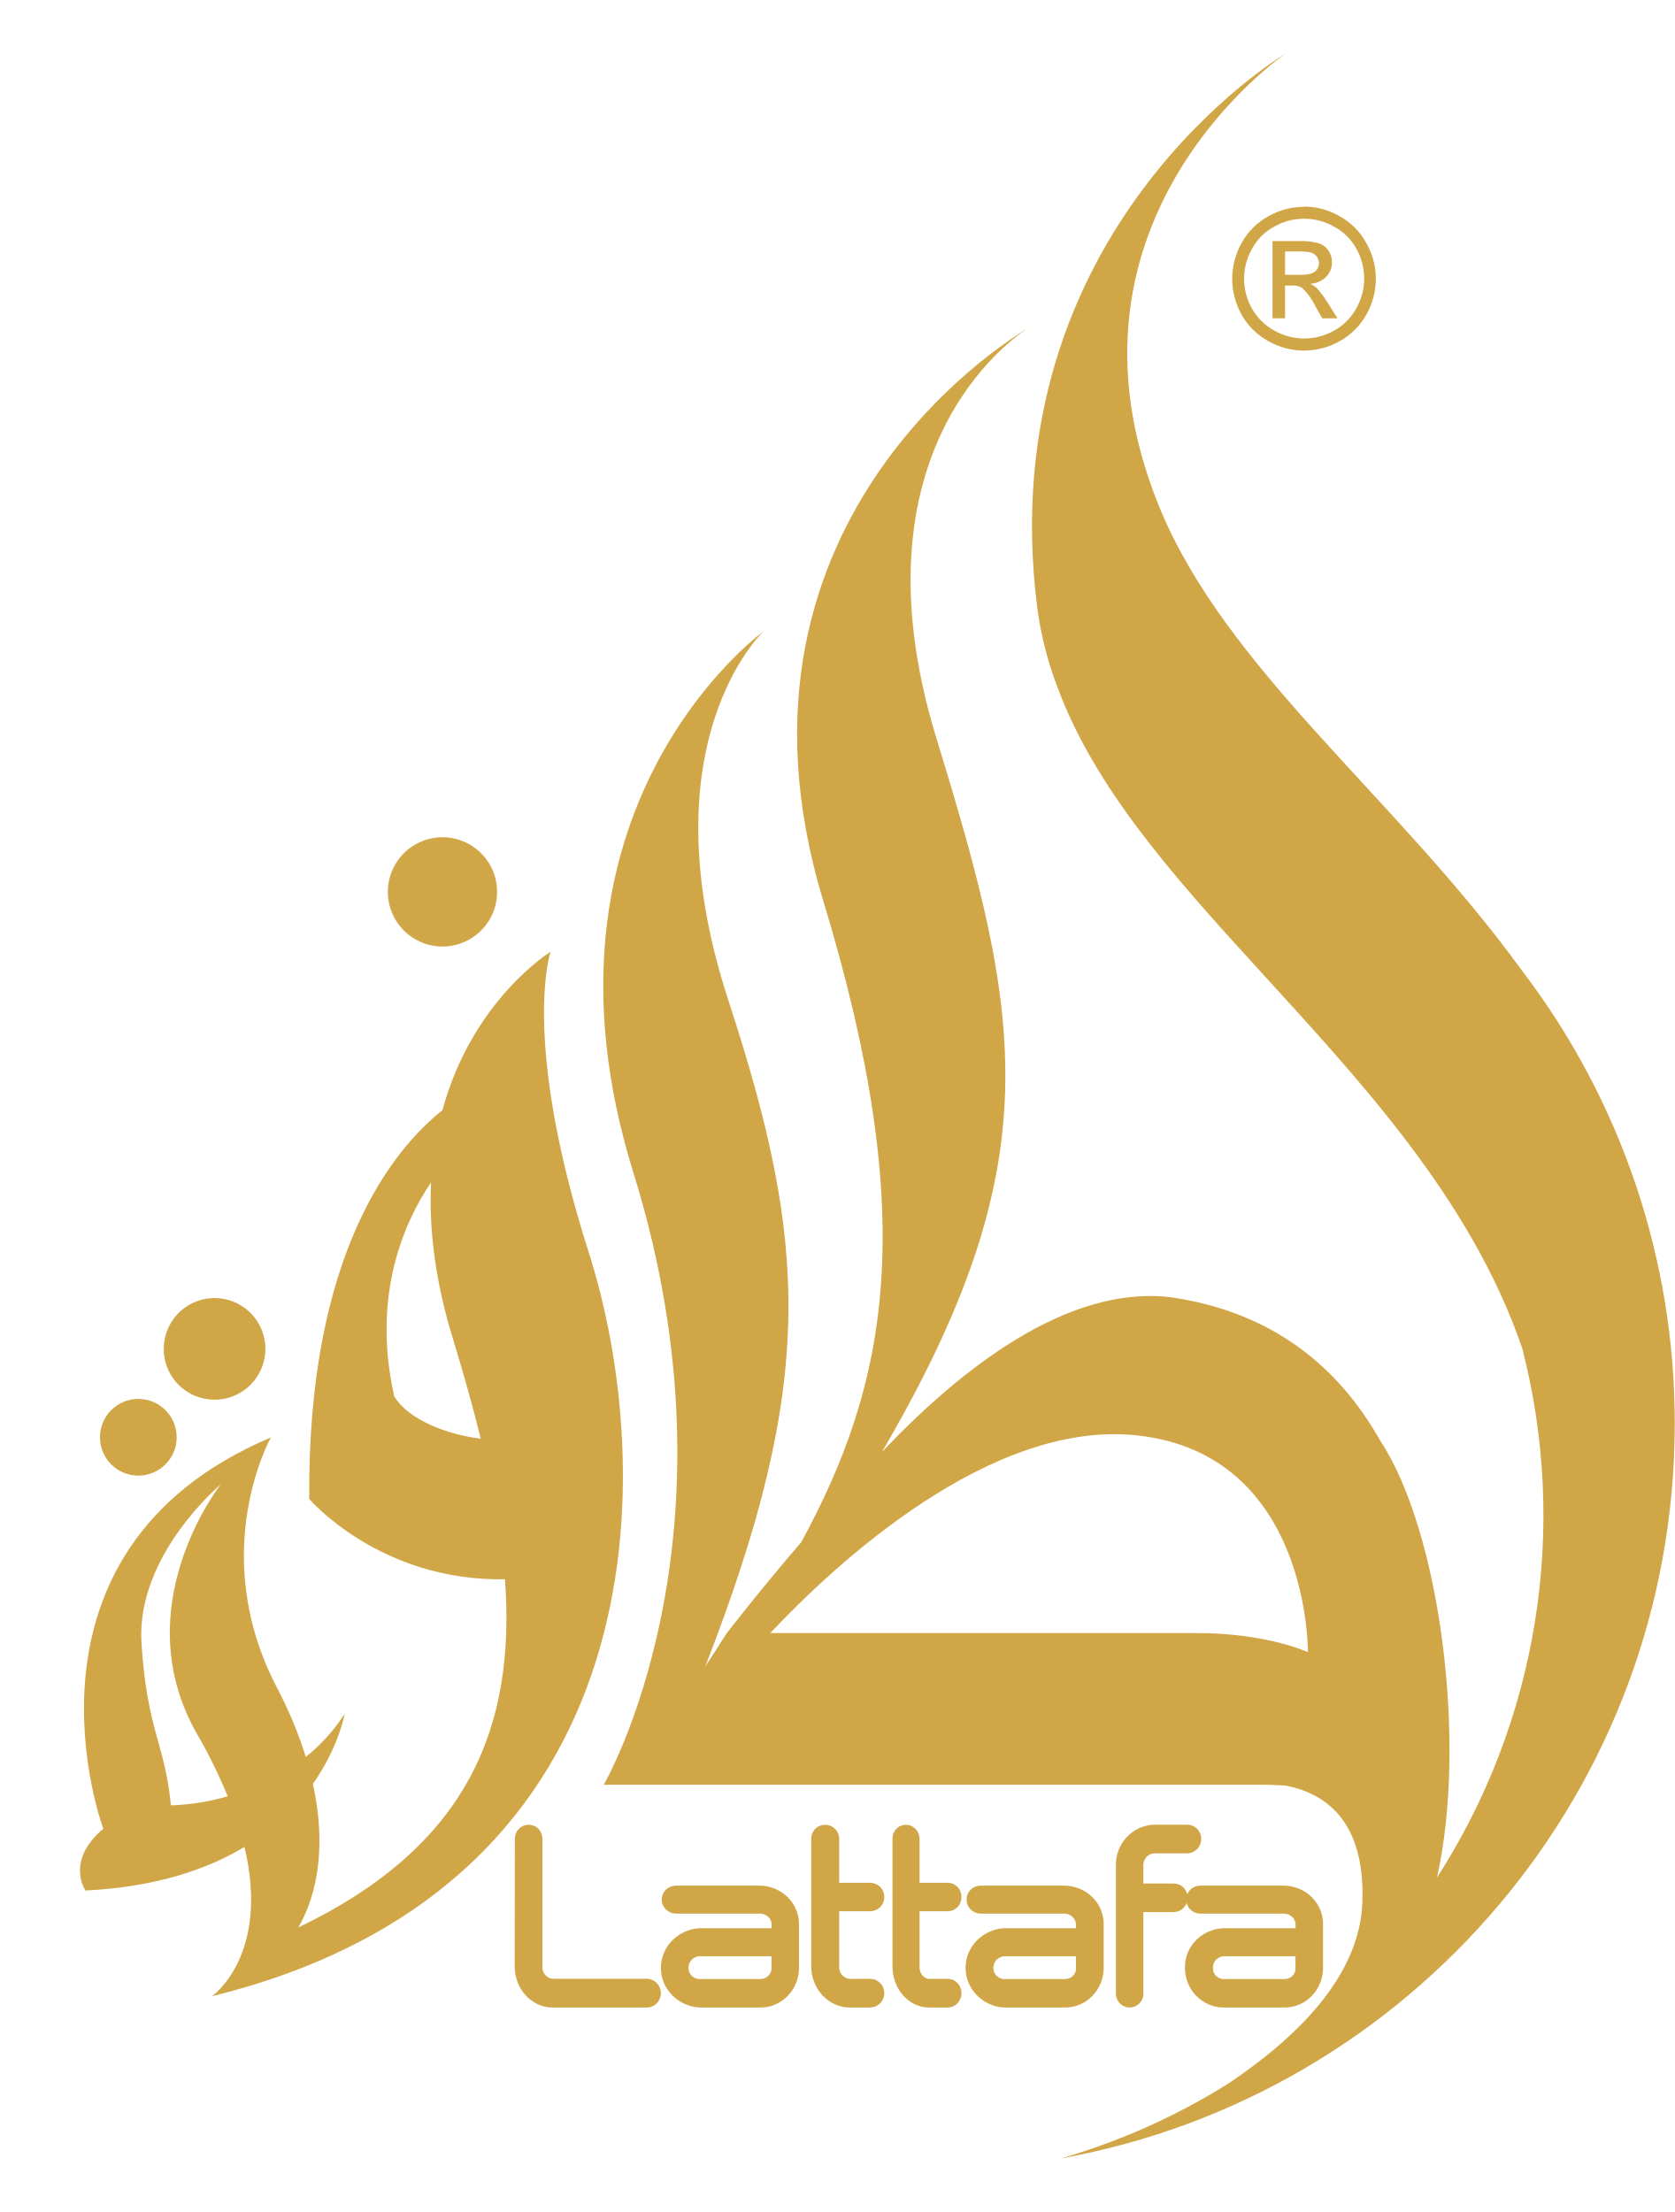
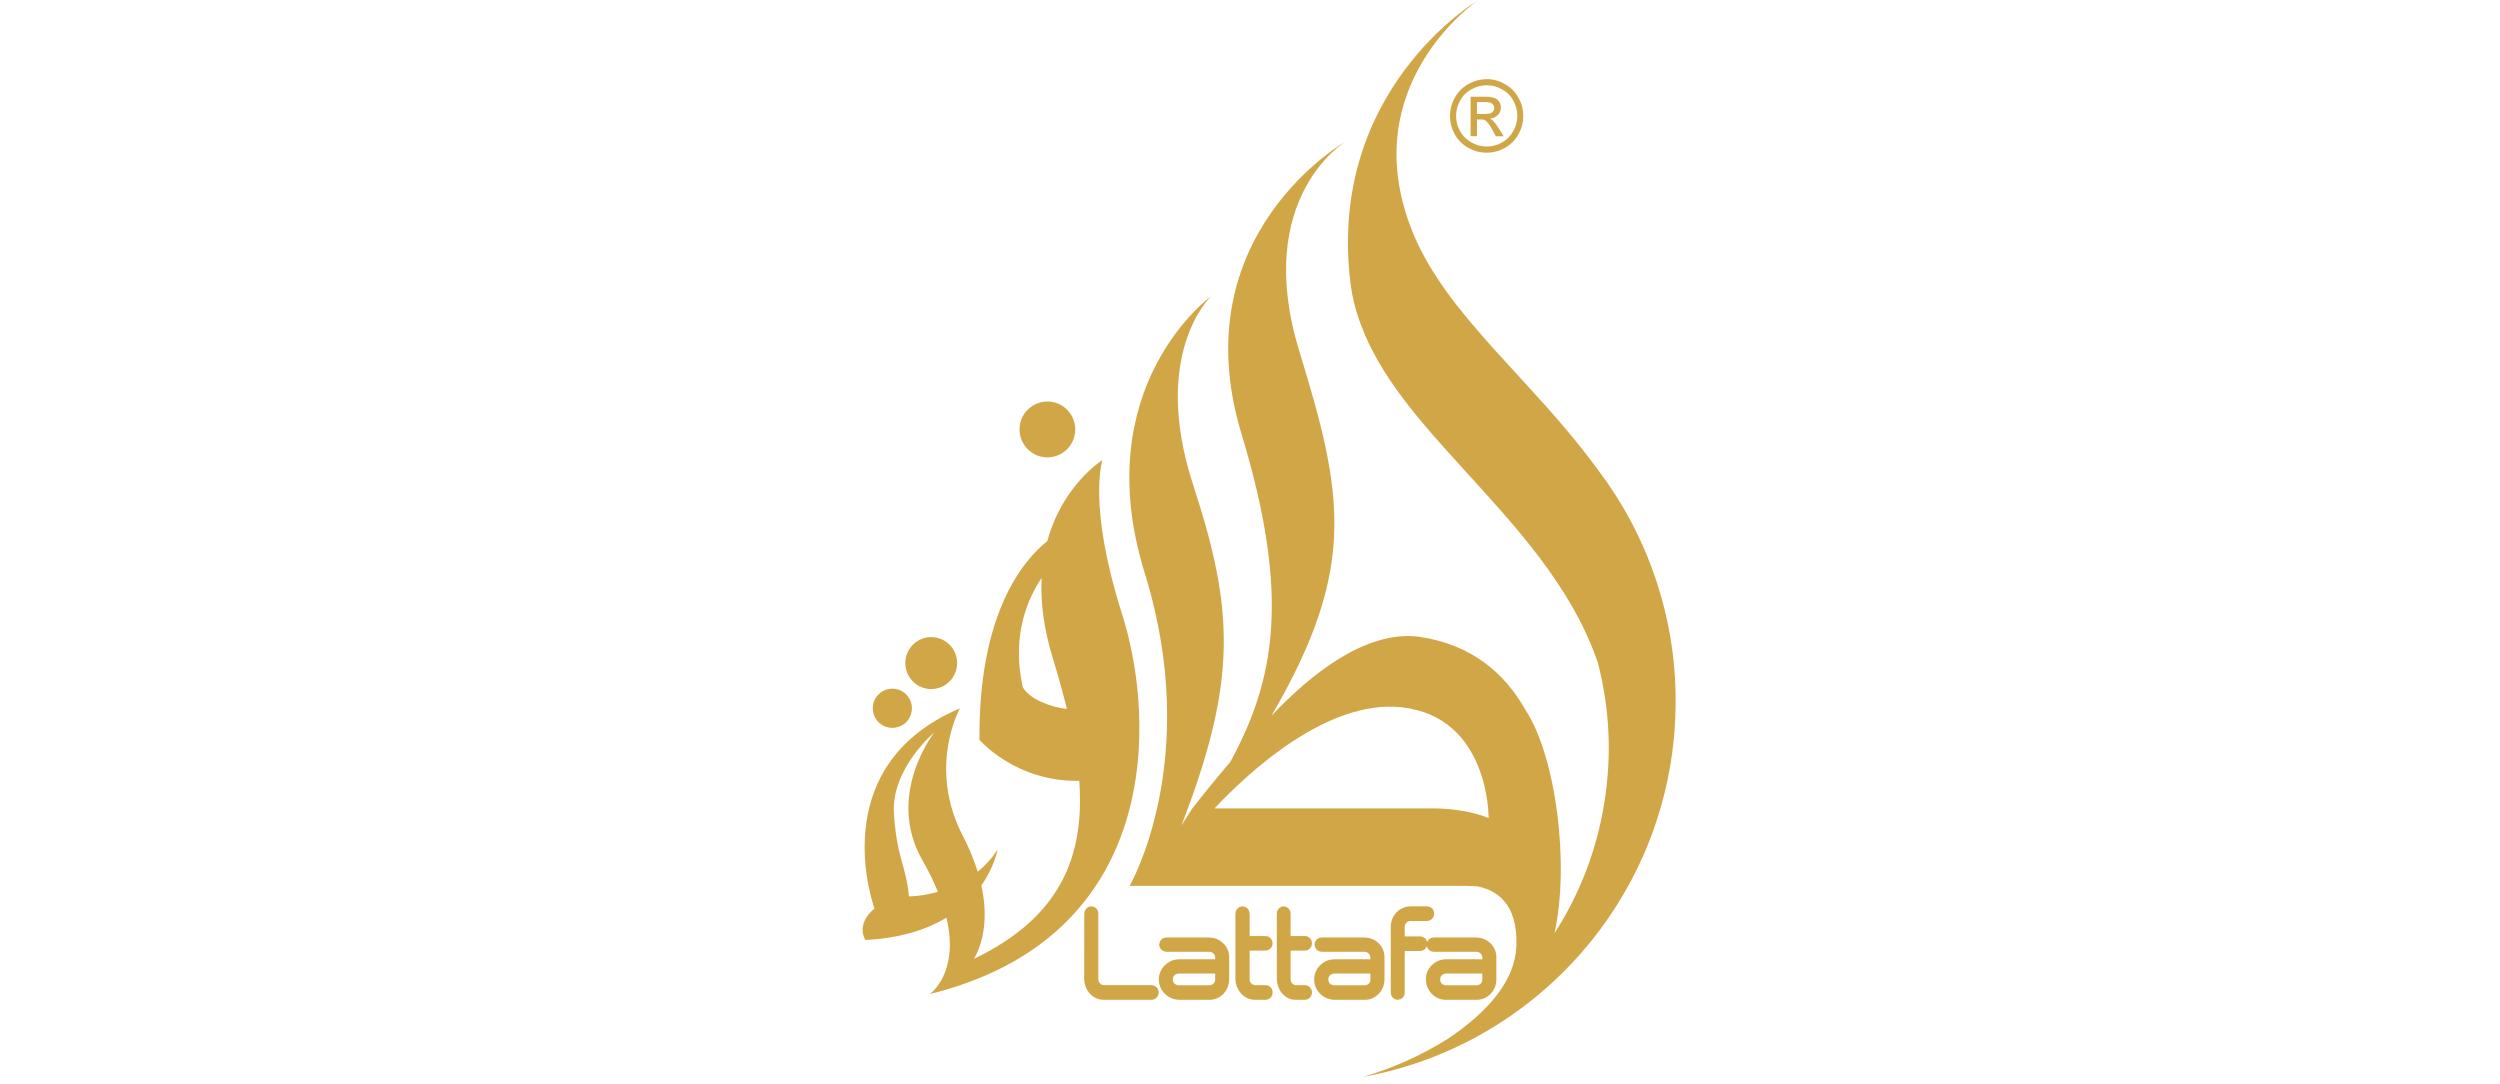
- <svg xmlns="http://www.w3.org/2000/svg" fill="none" height="2500" width="1893" viewBox="-19.688 0 412.324 518.14">
-   <g fill="#d1a647">
-     <path d="M22.382 431.23c-1.44-15.22-5.82-18.14-7.24-39.86s19.53-39.17 19.53-39.17-23.88 30.14-5.77 61.62a122.27 122.27 0 0 1 7.46 15.18 56.677 56.677 0 0 1-14 2.24m55-100.7c-5.68-25.21 2.65-43.19 9.06-52.65-.52 11.15.89 24.06 5.5 38.85 2.53 8.34 4.83 16.42 6.73 24.22-8.42-1-17.91-4.74-21.29-10.42zm47.84-35.54c-16.72-52.55-9.36-73.9-9.36-73.9s-19.23 11.82-26.62 39c-11.93 9.49-33.31 35.11-32.78 95.72 0 0 17.36 20.31 48.18 19.76 2.69 36.7-9.31 65.79-50.87 85.71 4.9-8.44 6.84-20.58 3.58-35.34 6.48-9.22 7.82-17.25 7.82-17.25a44.667 44.667 0 0 1-9.55 10.61 104.637 104.637 0 0 0-7.15-17.13c-17.34-33.28-1.45-61.52-1.45-61.52C-19.688 368.9 5.742 437 5.742 437c-9.46 8-4.38 15.2-4.38 15.2 17.27-.87 29.91-5.18 39.13-10.73 6.39 26.76-8 36.75-8 36.75 111.57-27.46 109.43-131.06 92.71-183.22zM89.222 219.81a13.452 13.452 0 0 0 13.204-16.064 13.453 13.453 0 0 0-18.332-9.816 13.454 13.454 0 0 0-8.312 12.42 13.46 13.46 0 0 0 13.44 13.46z" />
-     <path d="M33.082 331.37a12.51 12.51 0 1 0-12.46-12.52 12.483 12.483 0 0 0 7.681 11.56c1.515.631 3.139.957 4.78.96zM14.372 350.06a9.44 9.44 0 1 0-9.45-9.45 9.431 9.431 0 0 0 9.45 9.45zM302.252 393.52s-10-4.7-27.33-4.7h-105c16.34-17.36 54.41-52.57 90.34-48.66 42.6 4.67 42 53.36 42 53.36m52.74-167.74c-31-42.78-73-74.14-89.39-114.38C236.842 40.72 296.762 0 296.762 0s-73 43.12-61.1 136.54a86.189 86.189 0 0 0 5 19.53c9 24.36 28.1 46 48.55 68.37 25.5 28 53.11 57.18 65.82 94.29a164.703 164.703 0 0 1 3.123 67.327A164.714 164.714 0 0 1 334.052 449c7.46-33.26.76-85.27-14-107.59-10-17.74-26.17-31.69-51.79-35.29-25.45-2.94-51.78 18-70.86 38.13 41.84-71.51 34.57-106.85 13.44-175.63-22.75-74.17 22.65-101.09 22.65-101.09s-79.73 44.9-50.53 141c24 78.9 15.79 118.87-5.38 157.88-9.93 11.54-18.37 22.43-18.37 22.43-1.71 2.74-3.49 5.43-5.29 8.21 27.44-70.56 25.21-104.26 5.63-164.17-20.62-63.33 8.7-90.64 8.7-90.64s-60 43.3-32 133.33-7.32 150.59-7.32 150.59h162.62c1.83 0 3.61.14 5.21.2 8.83 1.72 19.73 7.74 18.91 28.91-.68 16.36-13.33 31.3-33.15 44.55a162.826 162.826 0 0 1-41 18.32c85.92-15.46 151.05-90.59 151.05-180.86a183.375 183.375 0 0 0-37.57-111.5z" />
-     <path d="M109.052 439.422c0-.377.146-.739.407-1.005.261-.267.614-.417.983-.417.368 0 .722.15.983.417.26.266.407.628.407 1.005v31.443a4.946 4.946 0 0 0 1.265 3.503 4.72 4.72 0 0 0 3.314 1.562h23.317c.356.06.679.247.912.528.234.281.362.638.362 1.007s-.128.726-.362 1.007a1.511 1.511 0 0 1-.912.528h-23.367c-4.099 0-7.359-3.653-7.359-8.186z" stroke="#d1a647" stroke-width="4" />
-     <path d="M152.527 476.002h15.059c1.27-.045 2.47-.569 3.339-1.459s1.336-2.074 1.3-3.293v-4.881h-19.718a5.014 5.014 0 0 0-3.388 1.518 4.622 4.622 0 0 0-1.303 3.363 4.467 4.467 0 0 0 .312 1.783c.226.568.567 1.088 1.003 1.53s.959.796 1.538 1.043 1.204.381 1.838.396M167.492 453a8.021 8.021 0 0 1 2.964.666 7.762 7.762 0 0 1 2.47 1.709 7.4 7.4 0 0 1 1.594 2.489c.356.922.517 1.903.476 2.886v10.5c0 4.253-3.342 7.75-7.431 7.75h-15.038c-2.044-.141-3.956-1.019-5.353-2.459-1.396-1.44-2.172-3.334-2.172-5.301s.776-3.861 2.172-5.301a8.242 8.242 0 0 1 5.353-2.459h19.718v-2.73c.024-.616-.079-1.231-.303-1.809s-.565-1.107-1.003-1.559a4.878 4.878 0 0 0-1.548-1.072 5.06 5.06 0 0 0-1.857-.421h-20.849a1.574 1.574 0 0 1-1.043-.445 1.45 1.45 0 0 1-.441-1.01c0-.378.156-.742.434-1.01a1.526 1.526 0 0 1 1.05-.424z" />
+ <svg xmlns="http://www.w3.org/2000/svg" width="300" zoomAndPan="magnify" viewBox="0 0 224.88 97.5" height="130" preserveAspectRatio="xMidYMid meet" version="1.0">
+   <defs>
+     <clipPath id="7561e8402f">
+       <path d="M 78 0 L 150.758 0 L 150.758 97 L 78 97 Z M 78 0 " clip-rule="nonzero" />
+     </clipPath>
+   </defs>
+   <path fill="#d1a647" d="M 81.746 80.68 C 81.477 77.836 80.66 77.289 80.395 73.23 C 80.133 69.168 84.035 65.906 84.035 65.906 C 84.035 65.906 79.586 71.543 82.961 77.426 C 83.488 78.34 83.953 79.285 84.352 80.262 C 83.5 80.512 82.629 80.652 81.742 80.68 M 91.992 61.859 C 90.934 57.148 92.488 53.785 93.684 52.02 C 93.586 54.102 93.848 56.516 94.707 59.281 C 95.18 60.84 95.609 62.348 95.961 63.809 C 94.391 63.621 92.625 62.922 91.992 61.859 Z M 100.91 55.215 C 97.793 45.395 99.164 41.406 99.164 41.406 C 99.164 41.406 95.582 43.613 94.203 48.695 C 91.98 50.469 87.996 55.258 88.094 66.586 C 88.094 66.586 91.328 70.379 97.074 70.277 C 97.574 77.137 95.34 82.574 87.594 86.297 C 88.504 84.719 88.867 82.449 88.262 79.691 C 89.469 77.969 89.719 76.469 89.719 76.469 C 89.23 77.227 88.637 77.887 87.938 78.449 C 87.586 77.344 87.145 76.277 86.605 75.25 C 83.371 69.027 86.336 63.75 86.336 63.75 C 73.902 69.027 78.645 81.758 78.645 81.758 C 76.879 83.254 77.828 84.598 77.828 84.598 C 81.047 84.438 83.402 83.629 85.121 82.594 C 86.312 87.594 83.629 89.461 83.629 89.461 C 104.426 84.328 104.027 64.965 100.91 55.215 Z M 94.203 41.164 C 94.391 41.164 94.574 41.145 94.754 41.102 C 94.934 41.062 95.109 41.004 95.277 40.922 C 95.445 40.844 95.602 40.746 95.746 40.633 C 95.895 40.52 96.023 40.391 96.141 40.246 C 96.262 40.102 96.359 39.949 96.445 39.781 C 96.527 39.617 96.594 39.441 96.637 39.262 C 96.684 39.082 96.707 38.898 96.711 38.715 C 96.719 38.527 96.699 38.344 96.664 38.16 C 96.629 37.98 96.574 37.801 96.5 37.633 C 96.422 37.461 96.332 37.305 96.219 37.152 C 96.109 37.004 95.984 36.867 95.844 36.746 C 95.703 36.625 95.551 36.52 95.391 36.434 C 95.227 36.348 95.055 36.277 94.875 36.227 C 94.699 36.176 94.516 36.148 94.332 36.141 C 94.145 36.129 93.961 36.141 93.777 36.172 C 93.598 36.203 93.418 36.254 93.25 36.328 C 92.781 36.52 92.406 36.828 92.121 37.25 C 91.84 37.676 91.699 38.141 91.699 38.648 C 91.699 38.98 91.762 39.301 91.891 39.609 C 92.016 39.918 92.199 40.188 92.434 40.426 C 92.668 40.66 92.938 40.844 93.246 40.973 C 93.551 41.098 93.871 41.164 94.203 41.164 Z M 94.203 41.164 " fill-opacity="1" fill-rule="nonzero" />
+   <g clip-path="url(#7561e8402f)">
+     <path fill="#d1a647" d="M 83.738 62.016 C 84.051 62.016 84.348 61.957 84.633 61.84 C 84.918 61.723 85.172 61.555 85.391 61.336 C 85.613 61.117 85.781 60.863 85.902 60.578 C 86.02 60.293 86.078 59.992 86.082 59.684 C 86.082 59.371 86.023 59.074 85.906 58.789 C 85.789 58.5 85.621 58.246 85.402 58.027 C 85.184 57.809 84.93 57.637 84.645 57.52 C 84.359 57.398 84.062 57.34 83.754 57.34 C 83.445 57.336 83.145 57.395 82.859 57.516 C 82.574 57.633 82.32 57.801 82.102 58.02 C 81.883 58.238 81.715 58.492 81.594 58.777 C 81.477 59.066 81.418 59.363 81.418 59.676 C 81.414 60.148 81.547 60.578 81.805 60.973 C 82.066 61.367 82.414 61.652 82.848 61.836 C 83.133 61.953 83.434 62.016 83.738 62.016 Z M 80.254 65.508 C 80.484 65.508 80.711 65.461 80.926 65.371 C 81.141 65.285 81.332 65.156 81.496 64.988 C 81.66 64.824 81.789 64.633 81.875 64.418 C 81.965 64.203 82.012 63.977 82.012 63.742 C 82.012 63.508 81.965 63.285 81.875 63.066 C 81.785 62.852 81.66 62.66 81.496 62.496 C 81.328 62.332 81.141 62.203 80.926 62.113 C 80.707 62.023 80.484 61.98 80.25 61.98 C 80.02 61.98 79.793 62.023 79.578 62.113 C 79.363 62.203 79.172 62.328 79.008 62.496 C 78.844 62.66 78.715 62.852 78.625 63.066 C 78.535 63.281 78.492 63.508 78.492 63.742 C 78.492 63.977 78.535 64.203 78.625 64.418 C 78.715 64.633 78.84 64.824 79.004 64.992 C 79.172 65.156 79.363 65.285 79.578 65.375 C 79.793 65.465 80.02 65.508 80.254 65.508 Z M 133.91 73.629 C 133.91 73.629 132.047 72.754 128.816 72.754 L 109.246 72.754 C 112.293 69.508 119.387 62.926 126.086 63.656 C 134.027 64.531 133.914 73.629 133.914 73.629 M 143.746 42.277 C 137.965 34.285 130.137 28.422 127.082 20.902 C 121.719 7.691 132.891 0.078 132.891 0.078 C 132.891 0.078 119.281 8.141 121.5 25.602 C 121.668 26.852 121.977 28.07 122.434 29.25 C 124.109 33.805 127.668 37.848 131.48 42.027 C 136.234 47.262 141.383 52.715 143.75 59.652 C 144.82 63.805 145.012 68 144.332 72.234 C 143.652 76.473 142.156 80.395 139.84 84 C 141.23 77.785 139.98 68.062 137.23 63.891 C 135.367 60.574 132.352 57.969 127.578 57.297 C 122.832 56.746 117.926 60.66 114.367 64.422 C 122.168 51.055 120.812 44.449 116.875 31.594 C 112.633 17.734 121.094 12.703 121.094 12.703 C 121.094 12.703 106.234 21.094 111.676 39.055 C 116.148 53.801 114.621 61.273 110.676 68.562 C 108.824 70.719 107.25 72.758 107.25 72.758 C 106.93 73.27 106.598 73.77 106.266 74.289 C 111.379 61.102 110.965 54.805 107.312 43.605 C 103.469 31.77 108.934 26.664 108.934 26.664 C 108.934 26.664 97.75 34.758 102.969 51.586 C 108.188 68.414 101.605 79.73 101.605 79.73 L 131.918 79.73 C 132.258 79.73 132.59 79.758 132.891 79.77 C 134.535 80.09 136.566 81.215 136.414 85.172 C 136.285 88.23 133.93 91.023 130.234 93.5 C 127.844 94.996 125.297 96.137 122.594 96.922 C 138.609 94.035 150.746 79.992 150.746 63.121 C 150.754 59.355 150.156 55.688 148.957 52.121 C 147.758 48.555 146.02 45.273 143.746 42.277 Z M 143.746 42.277 " fill-opacity="1" fill-rule="nonzero" />
  </g>
-   <path d="M152.527 476.002h15.059c1.27-.045 2.47-.569 3.339-1.459s1.336-2.074 1.3-3.293v-4.881h-19.718a5.014 5.014 0 0 0-3.388 1.518 4.622 4.622 0 0 0-1.303 3.363 4.467 4.467 0 0 0 .312 1.783c.226.568.567 1.088 1.003 1.53s.959.796 1.538 1.043 1.204.381 1.838.396M167.492 453a8.021 8.021 0 0 1 2.964.666 7.762 7.762 0 0 1 2.47 1.709 7.4 7.4 0 0 1 1.594 2.489c.356.922.517 1.903.476 2.886v10.5c0 4.253-3.342 7.75-7.431 7.75h-15.038c-2.044-.141-3.956-1.019-5.353-2.459-1.396-1.44-2.172-3.334-2.172-5.301s.776-3.861 2.172-5.301a8.242 8.242 0 0 1 5.353-2.459h19.718v-2.73c.024-.616-.079-1.231-.303-1.809s-.565-1.107-1.003-1.559a4.878 4.878 0 0 0-1.548-1.072 5.06 5.06 0 0 0-1.857-.421h-20.849a1.574 1.574 0 0 1-1.043-.445 1.45 1.45 0 0 1-.441-1.01c0-.378.156-.742.434-1.01a1.526 1.526 0 0 1 1.05-.424z" stroke="#d1a647" stroke-width="4" />
-   <path d="M194.632 475.934a1.543 1.543 0 0 1 0 3.066h-5.104c-4.145 0-7.524-3.658-7.524-8.175v-31.332a1.433 1.433 0 0 1 .403-1.066 1.422 1.422 0 0 1 1.057-.426 1.473 1.473 0 0 1 1.429 1.492v12.804h9.647a1.462 1.462 0 0 1 1.46 1.533c-.005.387-.16.757-.433 1.031-.272.275-.64.433-1.027.441h-9.647v15.594a4.835 4.835 0 0 0 1.268 3.493 4.844 4.844 0 0 0 3.367 1.566zM213.735 475.934c.349.044.67.224.904.507.234.282.363.648.363 1.026 0 .379-.129.744-.363 1.027a1.4 1.4 0 0 1-.904.506h-4.742c-3.868 0-6.988-3.659-6.988-8.175v-31.333a1.482 1.482 0 0 1 .355-1.057c.124-.141.274-.252.439-.326a1.22 1.22 0 0 1 .524-.109c.36.013.701.176.952.454s.392.65.394 1.038v12.805h8.971a1.25 1.25 0 0 1 .537.112c.169.077.323.191.449.335.127.144.224.315.286.502s.087.386.074.584a1.527 1.527 0 0 1-.387 1.039 1.35 1.35 0 0 1-.44.32 1.262 1.262 0 0 1-.519.112h-8.971v15.595c-.046 1.288.383 2.543 1.193 3.491.811.948 1.936 1.512 3.131 1.568z" fill="#d1a647" stroke="#d1a647" stroke-width="4" />
-   <path d="M227.507 476.002h15.047a4.928 4.928 0 0 0 1.822-.402c.574-.248 1.091-.604 1.521-1.046s.765-.961.985-1.528a4.425 4.425 0 0 0 .299-1.776v-4.881h-19.664c-1.283.069-2.487.618-3.355 1.53s-1.332 2.115-1.292 3.351a4.465 4.465 0 0 0 .309 1.776c.223.566.56 1.085.992 1.527.431.441.949.796 1.523 1.045a4.98 4.98 0 0 0 1.823.404M242.482 453a7.982 7.982 0 0 1 2.965.658 7.726 7.726 0 0 1 2.473 1.707 7.411 7.411 0 0 1 1.599 2.492c.356.925.518 1.908.477 2.893v10.5c0 4.253-3.333 7.75-7.462 7.75h-15.027a8.214 8.214 0 0 1-5.339-2.459c-1.392-1.44-2.166-3.334-2.166-5.301s.774-3.861 2.166-5.301a8.21 8.21 0 0 1 5.339-2.459h19.663v-2.73a4.62 4.62 0 0 0-1.304-3.353 4.99 4.99 0 0 0-3.374-1.508H221.69a1.506 1.506 0 0 1-1.03-.442 1.39 1.39 0 0 1-.408-1.012 1.311 1.311 0 0 1 .091-.547c.069-.175.174-.334.308-.468.135-.134.296-.241.475-.313s.371-.108.564-.107z" fill="#d1a647" />
-   <path d="M227.507 476.002h15.047a4.928 4.928 0 0 0 1.822-.402c.574-.248 1.091-.604 1.521-1.046s.765-.961.985-1.528a4.425 4.425 0 0 0 .299-1.776v-4.881h-19.664c-1.283.069-2.487.618-3.355 1.53s-1.332 2.115-1.292 3.351a4.465 4.465 0 0 0 .309 1.776c.223.566.56 1.085.992 1.527.431.441.949.796 1.523 1.045a4.98 4.98 0 0 0 1.823.404M242.482 453a7.982 7.982 0 0 1 2.965.658 7.726 7.726 0 0 1 2.473 1.707 7.411 7.411 0 0 1 1.599 2.492c.356.925.518 1.908.477 2.893v10.5c0 4.253-3.333 7.75-7.462 7.75h-15.027a8.214 8.214 0 0 1-5.339-2.459c-1.392-1.44-2.166-3.334-2.166-5.301s.774-3.861 2.166-5.301a8.21 8.21 0 0 1 5.339-2.459h19.663v-2.73a4.62 4.62 0 0 0-1.304-3.353 4.99 4.99 0 0 0-3.374-1.508H221.69a1.506 1.506 0 0 1-1.03-.442 1.39 1.39 0 0 1-.408-1.012 1.311 1.311 0 0 1 .091-.547c.069-.175.174-.334.308-.468.135-.134.296-.241.475-.313s.371-.108.564-.107z" stroke="#d1a647" stroke-width="4" />
-   <path d="M264.368 441.05c-1.261.048-2.452.603-3.314 1.545s-1.325 2.194-1.287 3.483v6.396h9.522a1.404 1.404 0 0 1 1.005.456 1.476 1.476 0 0 1 .383 1.053c.003.387-.139.76-.397 1.043s-.613.454-.991.477h-9.522v21.909a1.44 1.44 0 0 1-.339 1.111 1.368 1.368 0 0 1-2.077 0 1.44 1.44 0 0 1-.339-1.111v-31.334c-.065-2.066.672-4.074 2.05-5.587s3.285-2.409 5.306-2.491h8.245a1.37 1.37 0 0 1 1.004.443 1.448 1.448 0 0 1 .384 1.046c.011.393-.127.775-.386 1.066s-.618.469-1.002.495z" fill="#d1a647" stroke="#d1a647" stroke-width="4" />
-   <path d="M281.505 476.002h15.083a4.923 4.923 0 0 0 1.821-.402c.574-.248 1.09-.604 1.52-1.046s.765-.961.985-1.528a4.407 4.407 0 0 0 .298-1.776v-4.881h-19.655a4.958 4.958 0 0 0-3.366 1.52 4.602 4.602 0 0 0-1.279 3.361 4.41 4.41 0 0 0 .288 1.767c.216.566.546 1.084.971 1.526.425.441.936.798 1.505 1.048a4.89 4.89 0 0 0 1.809.411m15-23.002a7.989 7.989 0 0 1 2.966.655c.933.405 1.774.986 2.473 1.707s1.242 1.569 1.598 2.494c.355.925.516 1.909.473 2.894v10.5c0 4.253-3.31 7.75-7.417 7.75h-15.073c-4.138 0-7.5-3.516-7.5-7.75a7.394 7.394 0 0 1 2.121-5.391 7.973 7.973 0 0 1 5.452-2.379h19.655v-2.73a4.642 4.642 0 0 0-1.325-3.361 5.008 5.008 0 0 0-3.392-1.5h-20.793c-.385-.018-.746-.181-1.007-.453s-.401-.631-.39-1.002a1.344 1.344 0 0 1 .382-1.003c.13-.134.287-.241.461-.315.175-.074.363-.114.554-.116z" fill="#d1a647" />
-   <path d="M281.505 476.002h15.083a4.923 4.923 0 0 0 1.821-.402c.574-.248 1.09-.604 1.52-1.046s.765-.961.985-1.528a4.407 4.407 0 0 0 .298-1.776v-4.881h-19.655a4.958 4.958 0 0 0-3.366 1.52 4.602 4.602 0 0 0-1.279 3.361 4.41 4.41 0 0 0 .288 1.767c.216.566.546 1.084.971 1.526.425.441.936.798 1.505 1.048a4.89 4.89 0 0 0 1.809.411m15-23.002a7.989 7.989 0 0 1 2.966.655c.933.405 1.774.986 2.473 1.707s1.242 1.569 1.598 2.494c.355.925.516 1.909.473 2.894v10.5c0 4.253-3.31 7.75-7.417 7.75h-15.073c-4.138 0-7.5-3.516-7.5-7.75a7.394 7.394 0 0 1 2.121-5.391 7.973 7.973 0 0 1 5.452-2.379h19.655v-2.73a4.642 4.642 0 0 0-1.325-3.361 5.008 5.008 0 0 0-3.392-1.5h-20.793c-.385-.018-.746-.181-1.007-.453s-.401-.631-.39-1.002a1.344 1.344 0 0 1 .382-1.003c.13-.134.287-.241.461-.315.175-.074.363-.114.554-.116z" stroke="#d1a647" stroke-width="4" />
-   <path d="M296.642 54.46h3.7c1.82 0 3-.25 3.64-.8a2.53 2.53 0 0 0 1-2.12 2.65 2.65 0 0 0-.48-1.51 3.098 3.098 0 0 0-1.28-1 10.129 10.129 0 0 0-3.08-.32h-3.49zm-3.08 10.69v-19h6.55a15.2 15.2 0 0 1 4.84.55 4.44 4.44 0 0 1 2.39 1.82 4.9 4.9 0 0 1 .86 2.76 5.075 5.075 0 0 1-1.45 3.68 6.192 6.192 0 0 1-3.95 1.73 5.2 5.2 0 0 1 1.62 1 24.253 24.253 0 0 1 2.8 3.77l2.33 3.71h-3.74l-1.71-3a15.383 15.383 0 0 0-3.19-4.45 4 4 0 0 0-2.47-.62h-1.8v8.05zm7.76-24.5a14.54 14.54 0 0 0-7.26 1.9 13.29 13.29 0 0 0-5.52 5.45 14.89 14.89 0 0 0-.05 14.75 14.21 14.21 0 0 0 5.51 5.44 14.911 14.911 0 0 0 14.71 0 13.756 13.756 0 0 0 5.46-5.47 14.89 14.89 0 0 0 0-14.75 13.453 13.453 0 0 0-5.54-5.42 14.522 14.522 0 0 0-7.23-1.9m0-3c3.022.022 5.986.832 8.6 2.35a16.239 16.239 0 0 1 6.59 6.55 17.332 17.332 0 0 1 2.4 8.85 17.886 17.886 0 0 1-2.33 8.85 16.858 16.858 0 0 1-6.55 6.53 17.811 17.811 0 0 1-17.58 0 16.776 16.776 0 0 1-6.6-6.53 18.404 18.404 0 0 1-2.3-8.85 18.193 18.193 0 0 1 2.37-8.88 16.777 16.777 0 0 1 6.6-6.52 17.792 17.792 0 0 1 8.72-2.28" fill="#d1a647" />
+   <path stroke-linecap="butt" transform="matrix(0.186397, 0, 0, 0.186906, 77.5733, 0.0796037)" fill-opacity="1" fill="#d1a647" fill-rule="nonzero" stroke-linejoin="miter" d="M 109.042 439.426 C 109.042 439.05 109.189 438.674 109.461 438.423 C 109.713 438.152 110.069 438.005 110.446 438.005 C 110.803 438.005 111.159 438.152 111.431 438.423 C 111.683 438.674 111.83 439.05 111.83 439.426 L 111.83 470.859 C 111.788 472.197 112.207 473.367 113.087 474.371 C 113.988 475.353 115.078 475.875 116.419 475.938 L 139.723 475.938 C 140.079 475.98 140.414 476.168 140.645 476.461 C 140.875 476.732 141.001 477.088 141.001 477.464 C 141.001 477.84 140.875 478.195 140.645 478.467 C 140.393 478.759 140.1 478.927 139.723 479.01 L 116.356 479.01 C 112.27 479.01 109 475.353 109 470.818 Z M 109.042 439.426 " stroke="#d1a647" stroke-width="4" stroke-opacity="1" stroke-miterlimit="4" />
+   <path stroke-linecap="butt" transform="matrix(0.186397, 0, 0, 0.186906, 77.5733, 0.0796037)" fill-opacity="1" fill="#d1a647" fill-rule="nonzero" stroke-linejoin="miter" d="M 152.527 476.001 L 167.595 476.001 C 168.853 475.959 170.047 475.436 170.927 474.538 C 171.786 473.66 172.269 472.469 172.227 471.257 L 172.227 466.366 L 152.506 466.366 C 151.186 466.429 150.054 466.93 149.111 467.892 C 148.21 468.832 147.77 469.94 147.812 471.257 C 147.791 471.863 147.896 472.469 148.126 473.033 C 148.357 473.597 148.692 474.12 149.132 474.559 C 149.572 474.998 150.096 475.353 150.662 475.604 C 151.249 475.854 151.878 475.98 152.506 476.001 M 167.49 452.99 C 168.517 453.032 169.502 453.262 170.466 453.659 C 171.388 454.077 172.206 454.641 172.918 455.373 C 173.631 456.104 174.155 456.919 174.511 457.86 C 174.867 458.78 175.035 459.762 174.993 460.744 L 174.993 471.257 C 174.993 475.499 171.661 479.01 167.574 479.01 L 152.527 479.01 C 150.474 478.864 148.567 477.986 147.183 476.544 C 145.779 475.102 145.004 473.2 145.004 471.236 C 145.004 469.271 145.779 467.369 147.183 465.948 C 148.65 464.443 150.432 463.607 152.527 463.482 L 172.248 463.482 L 172.248 460.744 C 172.269 460.138 172.164 459.511 171.933 458.947 C 171.724 458.362 171.367 457.839 170.948 457.379 C 170.487 456.919 169.984 456.564 169.397 456.313 C 168.79 456.042 168.182 455.916 167.532 455.895 L 146.68 455.895 C 146.282 455.874 145.926 455.728 145.633 455.436 C 145.36 455.164 145.213 454.829 145.193 454.432 C 145.193 454.056 145.36 453.701 145.633 453.429 C 145.926 453.137 146.282 453.011 146.68 452.99 Z M 167.49 452.99 " stroke="#d1a647" stroke-width="4" stroke-opacity="1" stroke-miterlimit="4" />
+   <path stroke-linecap="butt" transform="matrix(0.186397, 0, 0, 0.186906, 77.5733, 0.0796037)" fill-opacity="1" fill="#d1a647" fill-rule="nonzero" stroke-linejoin="miter" d="M 194.629 475.938 C 195.551 476.043 195.991 476.544 195.991 477.464 C 195.991 478.383 195.551 478.906 194.629 479.01 L 189.537 479.01 C 185.387 479.01 182.013 475.332 182.013 470.818 L 182.013 439.489 C 181.992 439.071 182.118 438.716 182.412 438.423 C 182.705 438.131 183.04 437.984 183.459 438.005 C 183.858 438.005 184.214 438.173 184.486 438.444 C 184.759 438.737 184.905 439.092 184.884 439.489 L 184.884 452.301 L 194.545 452.301 C 194.965 452.301 195.321 452.447 195.593 452.76 C 195.887 453.053 196.012 453.408 195.991 453.826 C 195.991 454.223 195.845 454.579 195.572 454.871 C 195.3 455.143 194.923 455.289 194.545 455.31 L 184.884 455.31 L 184.884 470.901 C 184.822 472.239 185.262 473.409 186.163 474.391 C 187.064 475.374 188.196 475.896 189.537 475.959 Z M 213.742 475.938 C 214.077 475.98 214.412 476.168 214.643 476.44 C 214.873 476.732 214.999 477.088 214.999 477.464 C 214.999 477.84 214.873 478.216 214.643 478.488 C 214.412 478.78 214.098 478.948 213.742 479.01 L 208.985 479.01 C 205.129 479.01 202.006 475.332 202.006 470.818 L 202.006 439.489 C 201.985 439.092 202.09 438.737 202.362 438.444 C 202.488 438.298 202.635 438.193 202.802 438.11 C 202.97 438.026 203.138 438.005 203.326 438.005 C 203.683 438.005 204.018 438.173 204.269 438.444 C 204.521 438.737 204.667 439.113 204.667 439.489 L 204.667 452.301 L 213.637 452.301 C 213.826 452.301 214.014 452.322 214.182 452.405 C 214.349 452.489 214.496 452.593 214.622 452.74 C 214.748 452.886 214.852 453.053 214.915 453.241 C 214.978 453.429 214.999 453.638 214.978 453.826 C 214.999 454.223 214.873 454.579 214.601 454.871 C 214.475 454.997 214.328 455.122 214.161 455.185 C 213.993 455.268 213.826 455.31 213.637 455.31 L 204.667 455.31 L 204.667 470.901 C 204.626 472.176 205.045 473.43 205.862 474.391 C 206.679 475.332 207.79 475.896 208.985 475.959 Z M 213.742 475.938 " stroke="#d1a647" stroke-width="4" stroke-opacity="1" stroke-miterlimit="4" />
+   <path stroke-linecap="butt" transform="matrix(0.186397, 0, 0, 0.186906, 77.5733, 0.0796037)" fill-opacity="1" fill="#d1a647" fill-rule="nonzero" stroke-linejoin="miter" d="M 227.51 476.001 L 242.557 476.001 C 243.186 475.98 243.794 475.854 244.38 475.604 C 244.946 475.353 245.47 474.998 245.889 474.559 C 246.329 474.12 246.665 473.597 246.874 473.033 C 247.105 472.448 247.209 471.863 247.188 471.257 L 247.188 466.366 L 227.51 466.366 C 226.232 466.429 225.037 466.993 224.157 467.892 C 223.298 468.811 222.837 470.023 222.879 471.257 C 222.858 471.863 222.963 472.448 223.172 473.033 C 223.403 473.597 223.738 474.12 224.178 474.559 C 224.597 474.998 225.121 475.353 225.687 475.604 C 226.274 475.854 226.882 475.98 227.51 476.001 M 242.473 452.99 C 243.521 453.032 244.506 453.241 245.449 453.659 C 246.392 454.056 247.209 454.641 247.922 455.373 C 248.614 456.083 249.158 456.919 249.515 457.86 C 249.871 458.78 250.039 459.762 249.997 460.744 L 249.997 471.257 C 249.997 475.499 246.665 479.01 242.536 479.01 L 227.51 479.01 C 225.415 478.864 223.633 478.049 222.166 476.544 C 220.783 475.102 220.008 473.2 220.008 471.236 C 220.008 469.271 220.783 467.369 222.166 465.948 C 223.633 464.443 225.415 463.607 227.51 463.482 L 247.168 463.482 L 247.168 460.744 C 247.209 459.448 246.769 458.341 245.868 457.4 C 244.946 456.439 243.814 455.937 242.494 455.895 L 221.684 455.895 C 221.286 455.874 220.951 455.728 220.657 455.456 C 220.385 455.164 220.238 454.829 220.259 454.432 C 220.238 454.244 220.28 454.056 220.343 453.889 C 220.406 453.722 220.511 453.555 220.657 453.429 C 220.783 453.283 220.951 453.178 221.118 453.116 C 221.307 453.032 221.496 452.99 221.684 452.99 Z M 242.473 452.99 " stroke="#d1a647" stroke-width="4" stroke-opacity="1" stroke-miterlimit="4" />
+   <path stroke-linecap="butt" transform="matrix(0.186397, 0, 0, 0.186906, 77.5733, 0.0796037)" fill-opacity="1" fill="#d1a647" fill-rule="nonzero" stroke-linejoin="miter" d="M 264.373 441.057 C 263.116 441.098 261.921 441.663 261.062 442.603 C 260.182 443.544 259.721 444.798 259.762 446.073 L 259.762 452.468 L 269.298 452.468 C 269.696 452.489 270.031 452.635 270.304 452.928 C 270.576 453.22 270.702 453.576 270.681 453.973 C 270.681 454.37 270.534 454.746 270.283 455.018 C 270.031 455.31 269.675 455.477 269.298 455.498 L 259.762 455.498 L 259.762 477.422 C 259.825 477.84 259.7 478.195 259.427 478.53 C 259.155 478.843 258.798 479.01 258.379 479.01 C 257.96 479.01 257.625 478.843 257.352 478.53 C 257.08 478.195 256.954 477.84 257.017 477.422 L 257.017 446.073 C 256.954 444.004 257.688 441.997 259.071 440.492 C 260.433 438.988 262.34 438.089 264.373 438.005 L 272.609 438.005 C 273.007 438.005 273.342 438.152 273.615 438.444 C 273.887 438.737 274.013 439.092 273.992 439.489 C 274.013 439.886 273.866 440.262 273.615 440.555 C 273.363 440.848 273.007 441.015 272.609 441.057 Z M 264.373 441.057 " stroke="#d1a647" stroke-width="4" stroke-opacity="1" stroke-miterlimit="4" />
+   <path stroke-linecap="butt" transform="matrix(0.186397, 0, 0, 0.186906, 77.5733, 0.0796037)" fill-opacity="1" fill="#d1a647" fill-rule="nonzero" stroke-linejoin="miter" d="M 281.515 476.001 L 296.583 476.001 C 297.212 475.98 297.82 475.854 298.407 475.604 C 298.993 475.353 299.496 474.998 299.936 474.559 C 300.355 474.12 300.691 473.597 300.921 473.033 C 301.131 472.448 301.236 471.863 301.215 471.257 L 301.215 466.366 L 281.557 466.366 C 280.237 466.429 279.105 466.93 278.183 467.892 C 277.282 468.832 276.863 469.94 276.905 471.257 C 276.884 471.863 276.989 472.448 277.198 473.012 C 277.408 473.576 277.743 474.099 278.162 474.538 C 278.602 474.977 279.105 475.332 279.671 475.583 C 280.258 475.854 280.866 475.98 281.495 476.001 M 296.479 452.99 C 297.526 453.032 298.511 453.241 299.454 453.659 C 300.376 454.056 301.215 454.641 301.927 455.352 C 302.619 456.083 303.164 456.94 303.52 457.86 C 303.876 458.78 304.044 459.762 304.002 460.744 L 304.002 471.257 C 304.002 475.499 300.691 479.01 296.583 479.01 L 281.515 479.01 C 277.366 479.01 274.013 475.478 274.013 471.257 C 273.95 469.146 274.663 467.348 276.13 465.864 C 277.618 464.339 279.441 463.545 281.578 463.482 L 301.236 463.482 L 301.236 460.744 C 301.257 459.448 300.817 458.32 299.915 457.379 C 298.972 456.439 297.841 455.937 296.52 455.895 L 275.731 455.895 C 275.333 455.874 274.977 455.707 274.726 455.436 C 274.453 455.164 274.306 454.809 274.327 454.432 C 274.306 454.035 274.432 453.701 274.705 453.429 C 274.83 453.304 274.998 453.199 275.166 453.116 C 275.354 453.032 275.522 453.011 275.731 452.99 Z M 296.479 452.99 " stroke="#d1a647" stroke-width="4" stroke-opacity="1" stroke-miterlimit="4" />
+   <path fill="#d1a647" d="M 132.867 10.258 L 133.555 10.258 C 133.895 10.258 134.117 10.211 134.234 10.109 C 134.367 10.008 134.426 9.879 134.422 9.711 C 134.422 9.609 134.391 9.516 134.332 9.43 C 134.27 9.348 134.188 9.285 134.094 9.242 C 133.906 9.195 133.715 9.176 133.52 9.184 L 132.867 9.184 Z M 132.293 12.258 L 132.293 8.707 L 133.512 8.707 C 133.82 8.691 134.121 8.727 134.414 8.809 C 134.605 8.867 134.754 8.98 134.859 9.148 C 134.969 9.305 135.02 9.477 135.02 9.664 C 135.027 9.93 134.938 10.16 134.75 10.352 C 134.547 10.551 134.301 10.66 134.016 10.676 C 134.125 10.719 134.227 10.781 134.316 10.863 C 134.512 11.082 134.688 11.316 134.84 11.566 L 135.273 12.262 L 134.574 12.262 L 134.258 11.699 C 134.109 11.387 133.91 11.109 133.664 10.867 C 133.523 10.777 133.367 10.738 133.203 10.75 L 132.867 10.75 L 132.867 12.258 Z M 133.738 7.676 C 133.258 7.676 132.805 7.793 132.387 8.031 C 131.938 8.266 131.598 8.605 131.355 9.051 C 131.113 9.477 130.988 9.938 130.988 10.43 C 130.984 10.922 131.105 11.379 131.348 11.809 C 131.594 12.242 131.938 12.582 132.375 12.824 C 132.801 13.066 133.258 13.188 133.746 13.188 C 134.234 13.188 134.691 13.066 135.117 12.824 C 135.555 12.582 135.895 12.242 136.133 11.801 C 136.375 11.375 136.5 10.914 136.5 10.426 C 136.5 9.934 136.375 9.473 136.133 9.047 C 135.891 8.605 135.547 8.266 135.102 8.031 C 134.684 7.793 134.234 7.676 133.754 7.676 M 133.754 7.117 C 134.316 7.121 134.871 7.273 135.355 7.555 C 135.887 7.84 136.297 8.25 136.586 8.781 C 136.887 9.289 137.035 9.84 137.031 10.434 C 137.031 11.023 136.887 11.574 136.598 12.09 C 136.309 12.613 135.898 13.02 135.379 13.309 C 134.867 13.598 134.324 13.742 133.738 13.742 C 133.156 13.742 132.609 13.598 132.102 13.309 C 131.574 13.02 131.164 12.613 130.871 12.09 C 130.586 11.574 130.441 11.023 130.441 10.434 C 130.445 9.844 130.594 9.289 130.883 8.773 C 131.176 8.25 131.586 7.844 132.113 7.555 C 132.617 7.273 133.16 7.129 133.738 7.129 " fill-opacity="1" fill-rule="nonzero" />
</svg>
